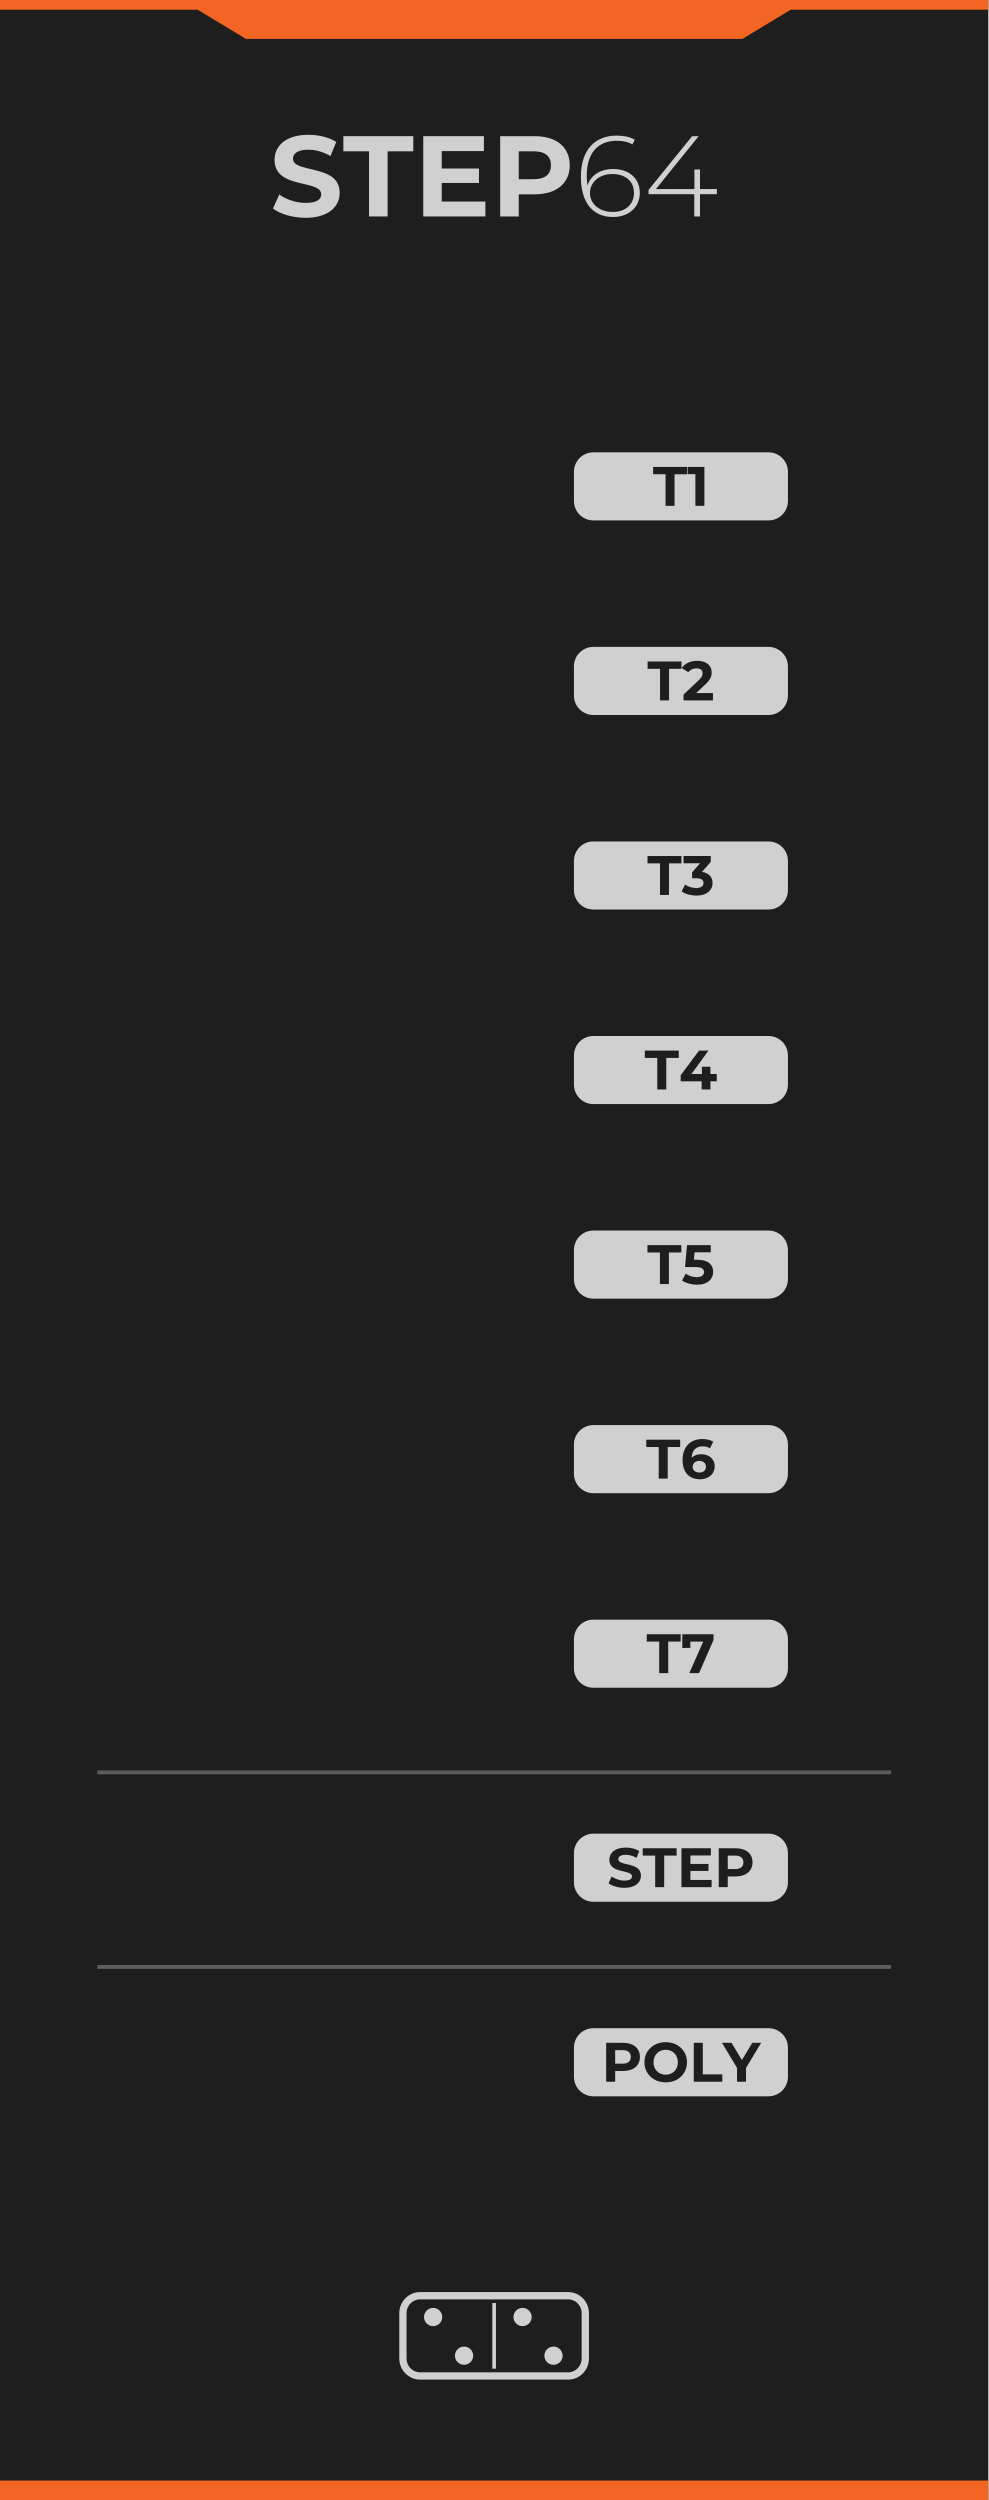
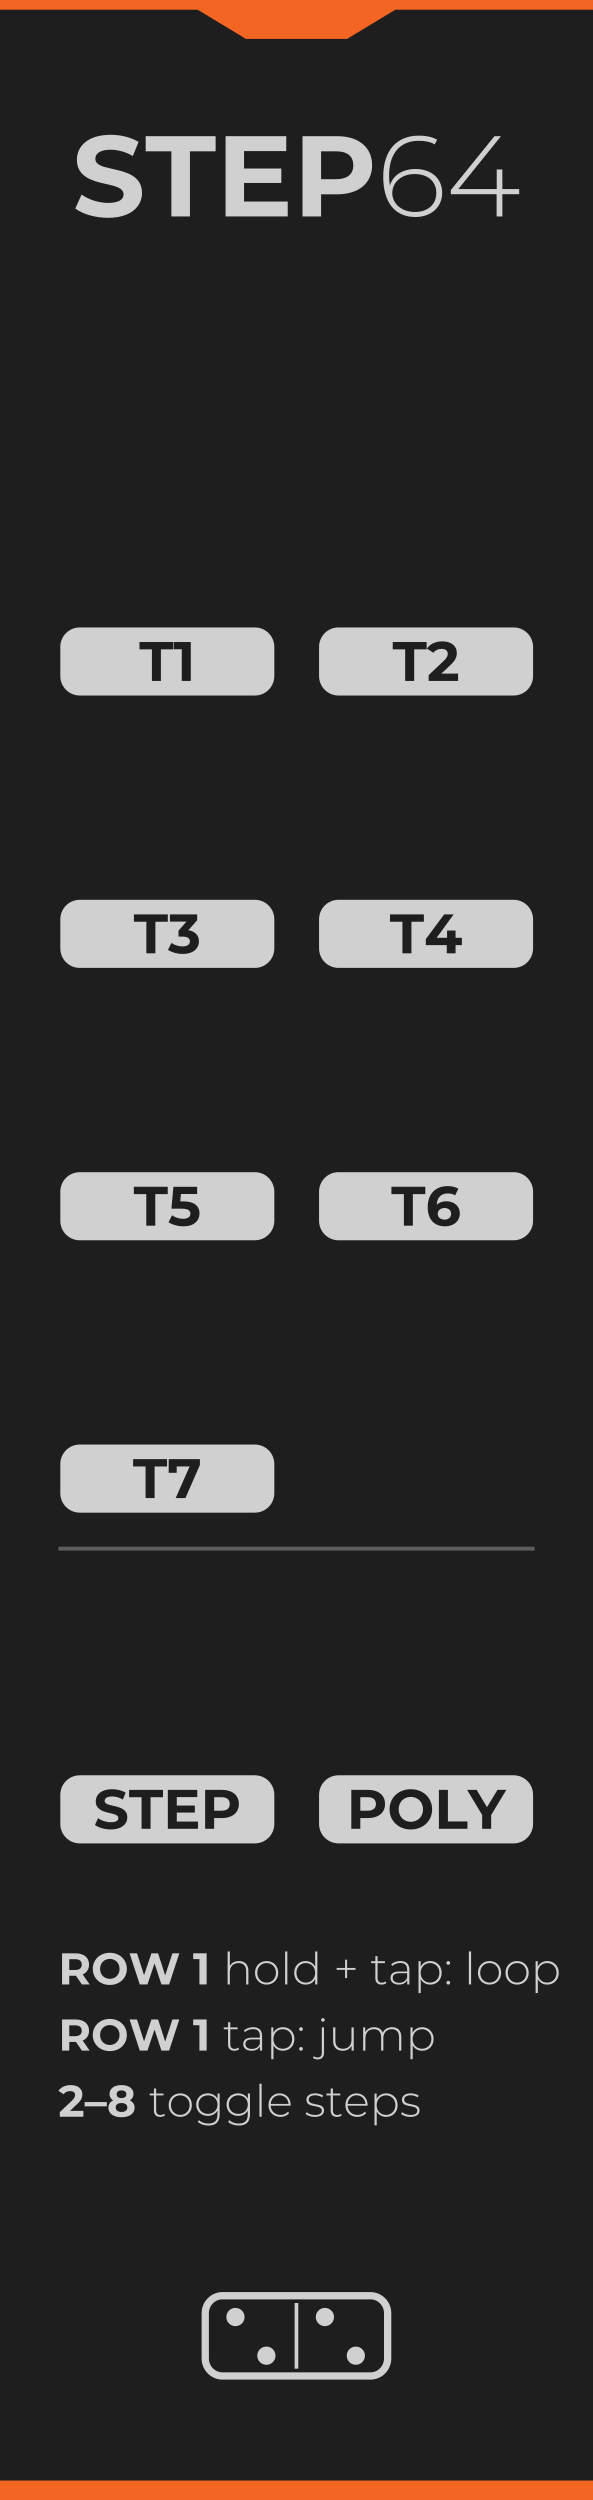
- <svg xmlns="http://www.w3.org/2000/svg" width="50.8mm" height="128.5mm" viewBox="0 0 50.8 128.5">
-   <rect width="50.8" height="128.5" fill="#1e1e1e" />
-   <polygon points="     0,0 50.8,0 50.8,0.5     40.64,0.5 38.16,2.0 12.64,2.0 10.16,0.5     0,0.5   " fill="#f26522" />
-   <rect x="0" y="127.5" width="50.8" height="1.0" fill="#f26522" />
+ <svg xmlns="http://www.w3.org/2000/svg" width="30.48mm" height="128.5mm" viewBox="0 0 30.48 128.5">
+   <rect width="30.48" height="128.5" fill="#1e1e1e" />
+   <polygon points="0,0 30.48,0 30.48,0.5 20.32,0.5 17.84,2.0 12.64,2.0 10.16,0.5 0,0.5" fill="#f26522" />
+   <rect x="0" y="127.5" width="30.48" height="1.0" fill="#f26522" />
  <g id="title">
-     <path fill="#d0d0d0" fill-rule="evenodd" d="M15.709 11.196C16.888 11.196 17.459 10.612 17.459 9.917C17.459 9.485 17.265 9.212 16.982 9.039C16.275 8.607 15.061 8.697 15.061 8.167C15.061 8.076 15.087 7.997 15.138 7.928C15.24 7.791 15.475 7.695 15.845 7.695C16.214 7.695 16.603 7.799 16.988 8.019L17.283 7.295C16.898 7.051 16.369 6.929 15.851 6.929C14.684 6.929 14.112 7.507 14.112 8.214C14.112 8.874 14.545 9.145 15.058 9.31C15.742 9.53 16.511 9.548 16.511 9.988C16.511 10.247 16.281 10.43 15.715 10.43C15.22 10.43 14.707 10.251 14.354 9.999L14.03 10.718C14.399 11.001 15.049 11.196 15.709 11.196Z" />
-     <path fill="#d0d0d0" fill-rule="evenodd" d="M18.968 11.125H19.923V7.778H21.243V7.0H17.648V7.778H18.968Z" />
-     <path fill="#d0d0d0" fill-rule="evenodd" d="M21.755 11.125H24.949V10.359H22.704V9.404H24.619V8.662H22.704V7.766H24.873V7.0H21.755Z" />
-     <path fill="#d0d0d0" fill-rule="evenodd" d="M25.709 11.125H26.664V9.988H27.495C28.603 9.988 29.286 9.416 29.286 8.497C29.286 7.566 28.603 7.0 27.495 7.0H25.709ZM27.442 7.778C28.031 7.778 28.32 8.041 28.32 8.497C28.32 8.945 28.031 9.21 27.442 9.21H26.664V7.778Z" />
-     <path fill="#d0d0d0" fill-rule="evenodd" d="M31.514 11.154C32.303 11.154 32.887 10.665 32.887 9.911C32.887 9.169 32.333 8.685 31.508 8.685C30.884 8.685 30.366 8.992 30.196 9.534C30.166 9.346 30.158 9.163 30.158 9.039C30.158 7.837 30.763 7.236 31.691 7.236C32.005 7.236 32.292 7.291 32.504 7.424L32.628 7.183C32.376 7.026 32.044 6.971 31.691 6.971C30.595 6.971 29.858 7.684 29.858 9.086C29.858 10.371 30.43 11.154 31.514 11.154ZM31.502 10.895C30.736 10.895 30.323 10.412 30.323 9.929C30.323 9.375 30.795 8.945 31.467 8.945C32.166 8.945 32.586 9.328 32.586 9.917C32.586 10.506 32.15 10.895 31.502 10.895Z" />
-     <path fill="#d0d0d0" fill-rule="evenodd" d="M33.335 9.982H35.686V11.125H35.981V9.982H36.847V9.717H35.981V8.709H35.692V9.717H33.715L35.91 7.0H35.574L33.335 9.764Z" />
+     <path fill="#d0d0d0" fill-rule="evenodd" d="M5.549 11.196C6.728 11.196 7.299 10.612 7.299 9.917C7.299 8.837 6.08 8.788 5.372 8.582C5.09 8.5 4.901 8.379 4.901 8.167C4.901 7.908 5.119 7.695 5.685 7.695C6.046 7.695 6.443 7.799 6.828 8.019L7.123 7.295C6.738 7.059 6.209 6.929 5.691 6.929C4.524 6.929 3.952 7.507 3.952 8.214C3.952 9.078 4.732 9.299 5.408 9.448C5.915 9.56 6.351 9.658 6.351 9.988C6.351 10.247 6.121 10.43 5.555 10.43C5.06 10.43 4.54 10.251 4.194 9.999L3.87 10.718C4.239 11.001 4.889 11.196 5.549 11.196Z" />
+     <path fill="#d0d0d0" fill-rule="evenodd" d="M8.808 11.125H9.763V7.778H11.083V7.0H7.488V7.778H8.808Z" />
+     <path fill="#d0d0d0" fill-rule="evenodd" d="M11.595 11.125H14.789V10.359H12.544V9.404H14.459V8.662H12.544V7.766H14.713V7.0H11.595Z" />
+     <path fill="#d0d0d0" fill-rule="evenodd" d="M15.549 11.125H16.504V9.988H17.335C18.431 9.988 19.126 9.416 19.126 8.497C19.126 7.566 18.431 7.0 17.335 7.0H15.549ZM16.504 9.21V7.778H17.282C17.863 7.778 18.16 8.041 18.16 8.497C18.16 8.945 17.863 9.21 17.282 9.21Z" />
+     <path fill="#d0d0d0" fill-rule="evenodd" d="M21.354 11.154C22.143 11.154 22.727 10.665 22.727 9.911C22.727 9.169 22.173 8.685 21.348 8.685C20.719 8.685 20.205 8.992 20.04 9.534C20.008 9.345 19.998 9.165 19.998 9.039C19.998 7.837 20.603 7.236 21.531 7.236C21.845 7.236 22.132 7.291 22.344 7.424L22.468 7.183C22.216 7.033 21.884 6.971 21.531 6.971C20.435 6.971 19.698 7.684 19.698 9.086C19.698 10.375 20.27 11.154 21.354 11.154ZM21.342 10.895C20.576 10.895 20.163 10.412 20.163 9.929C20.163 9.375 20.635 8.945 21.307 8.945C21.998 8.945 22.426 9.328 22.426 9.917C22.426 10.514 21.986 10.895 21.342 10.895Z" />
+     <path fill="#d0d0d0" fill-rule="evenodd" d="M23.175 9.982H25.526V11.125H25.821V9.982H26.687V9.717H25.821V8.709H25.532V9.717H23.558L25.75 7.0H25.414L23.175 9.764Z" />
  </g>
-   <rect x="29.5" y="23.25" width="11" height="3.5" rx="1.0" fill="#d0d0d0" />
-   <g transform="translate(29.5, 0)">
-     <path fill="#1e1e1e" fill-rule="evenodd" d="M4.709 26.0H5.171V24.377H5.811V24.0H4.069V24.377H4.709Z" />
-     <path fill="#1e1e1e" fill-rule="evenodd" d="M6.243 26.0H6.706V24.0H5.843V24.371H6.243Z" />
-   </g>
-   <rect x="29.5" y="33.25" width="11" height="3.5" rx="1.0" fill="#d0d0d0" />
-   <g transform="translate(29.5, 0)">
-     <path fill="#1e1e1e" fill-rule="evenodd" d="M4.426 36.0H4.889V34.377H5.529V34.0H3.786V34.377H4.426Z" />
-     <path fill="#1e1e1e" fill-rule="evenodd" d="M5.634 36.0H7.146V35.623H6.285L6.746 35.189C7.026 34.926 7.08 34.751 7.08 34.557C7.08 34.191 6.783 33.966 6.337 33.966C5.979 33.966 5.695 34.109 5.543 34.337L5.88 34.554C5.979 34.417 6.127 34.354 6.294 34.354C6.504 34.354 6.614 34.443 6.614 34.603C6.614 34.694 6.589 34.806 6.406 34.971L5.634 35.7Z" />
-   </g>
-   <rect x="29.5" y="43.25" width="11" height="3.5" rx="1.0" fill="#d0d0d0" />
-   <g transform="translate(29.5, 0)">
-     <path fill="#1e1e1e" fill-rule="evenodd" d="M4.423 46.0H4.886V44.377H5.526V44.0H3.783V44.377H4.423Z" />
-     <path fill="#1e1e1e" fill-rule="evenodd" d="M6.297 46.034C6.869 46.034 7.126 45.726 7.126 45.389C7.126 45.094 6.942 44.872 6.584 44.813L7.034 44.3V44.0H5.634V44.371H6.485L6.074 44.837V45.143H6.286C6.549 45.143 6.66 45.236 6.66 45.389C6.66 45.549 6.518 45.646 6.286 45.646C6.08 45.646 5.867 45.576 5.714 45.466L5.534 45.82C5.725 45.957 6.019 46.034 6.297 46.034Z" />
-   </g>
-   <rect x="29.5" y="53.25" width="11" height="3.5" rx="1.0" fill="#d0d0d0" />
-   <g transform="translate(29.5, 0)">
-     <path fill="#1e1e1e" fill-rule="evenodd" d="M4.284 56.0H4.747V54.377H5.387V54.0H3.644V54.377H4.284Z" />
-     <path fill="#1e1e1e" fill-rule="evenodd" d="M5.487 55.58H6.564V56.0H7.016V55.58H7.341V55.203H7.016V54.829H6.579V55.203H6.041L6.916 54.0H6.43L5.487 55.269Z" />
-   </g>
-   <rect x="29.5" y="63.25" width="11" height="3.5" rx="1.0" fill="#d0d0d0" />
-   <g transform="translate(29.5, 0)">
-     <path fill="#1e1e1e" fill-rule="evenodd" d="M4.419 66.0H4.881V64.377H5.521V64.0H3.779V64.377H4.419Z" />
-     <path fill="#1e1e1e" fill-rule="evenodd" d="M6.324 66.034C6.896 66.034 7.156 65.726 7.156 65.371C7.156 65.017 6.924 64.751 6.33 64.751H6.166L6.2 64.371H7.033V64.0H5.813L5.71 65.126H6.221C6.587 65.126 6.687 65.231 6.687 65.386C6.687 65.55 6.545 65.646 6.313 65.646C6.107 65.646 5.897 65.576 5.744 65.466L5.561 65.82C5.756 65.957 6.046 66.034 6.324 66.034Z" />
-   </g>
-   <rect x="29.5" y="73.25" width="11" height="3.5" rx="1.0" fill="#d0d0d0" />
-   <g transform="translate(29.5, 0)">
-     <path fill="#1e1e1e" fill-rule="evenodd" d="M4.359 76.0H4.821V74.377H5.461V74.0H3.719V74.377H4.359Z" />
-     <path fill="#1e1e1e" fill-rule="evenodd" d="M6.479 76.034C6.621 76.034 6.75 76.007 6.863 75.953C7.09 75.844 7.236 75.639 7.236 75.369C7.236 75.243 7.205 75.133 7.143 75.04C7.019 74.853 6.806 74.746 6.547 74.746C6.34 74.746 6.172 74.807 6.054 74.926L6.054 74.908C6.074 74.535 6.286 74.343 6.616 74.343C6.753 74.343 6.88 74.367 6.99 74.443L7.161 74.103C7.02 74.011 6.818 73.966 6.604 73.966C6.004 73.966 5.584 74.351 5.584 75.043C5.584 75.689 5.93 76.034 6.479 76.034ZM6.453 75.689C6.23 75.689 6.101 75.563 6.101 75.391C6.101 75.214 6.241 75.091 6.447 75.091C6.653 75.091 6.787 75.209 6.787 75.391C6.787 75.569 6.647 75.689 6.453 75.689Z" />
-   </g>
-   <rect x="29.5" y="83.25" width="11" height="3.5" rx="1.0" fill="#d0d0d0" />
-   <g transform="translate(29.5, 0)">
-     <path fill="#1e1e1e" fill-rule="evenodd" d="M4.383 86.0H4.846V84.377H5.486V84.0H3.743V84.377H4.383Z" />
-     <path fill="#1e1e1e" fill-rule="evenodd" d="M5.929 86.0H6.431L7.174 84.3V84.0H5.571V84.703H5.983V84.377H6.646Z" />
-   </g>
-   <rect x="5.0" y="91.0" width="40.8" height="0.2" fill="#d0d0d0" opacity="0.35" />
-   <rect x="29.5" y="94.25" width="11" height="3.5" rx="1.0" fill="#d0d0d0" />
-   <g transform="translate(29.5, 0)">
-     <path fill="#1e1e1e" fill-rule="evenodd" d="M2.596 97.034C3.167 97.034 3.444 96.751 3.444 96.414C3.444 96.205 3.35 96.072 3.213 95.989C2.87 95.779 2.281 95.823 2.281 95.566C2.281 95.522 2.294 95.483 2.319 95.45C2.368 95.383 2.482 95.337 2.661 95.337C2.84 95.337 3.029 95.388 3.216 95.494L3.359 95.143C3.172 95.025 2.916 94.966 2.664 94.966C2.099 94.966 1.821 95.246 1.821 95.589C1.821 95.909 2.031 96.04 2.28 96.12C2.611 96.227 2.984 96.235 2.984 96.449C2.984 96.574 2.873 96.663 2.599 96.663C2.359 96.663 2.11 96.576 1.939 96.454L1.781 96.803C1.96 96.94 2.276 97.034 2.596 97.034Z" />
-     <path fill="#1e1e1e" fill-rule="evenodd" d="M4.176 97.0H4.639V95.377H5.279V95.0H3.536V95.377H4.176Z" />
-     <path fill="#1e1e1e" fill-rule="evenodd" d="M5.527 97.0H7.076V96.629H5.987V96.166H6.916V95.806H5.987V95.371H7.039V95.0H5.527Z" />
-     <path fill="#1e1e1e" fill-rule="evenodd" d="M7.444 97.0H7.907V96.449H8.31C8.847 96.449 9.179 96.171 9.179 95.726C9.179 95.274 8.847 95.0 8.31 95.0H7.444ZM8.284 95.377C8.57 95.377 8.71 95.505 8.71 95.726C8.71 95.943 8.57 96.071 8.284 96.071H7.907V95.377Z" />
-   </g>
-   <rect x="5.0" y="101.0" width="40.8" height="0.2" fill="#d0d0d0" opacity="0.35" />
-   <rect x="29.5" y="104.25" width="11" height="3.5" rx="1.0" fill="#d0d0d0" />
-   <g transform="translate(29.5, 0)">
-     <path fill="#1e1e1e" fill-rule="evenodd" d="M1.657 107.0H2.12V106.449H2.523C3.06 106.449 3.391 106.171 3.391 105.726C3.391 105.274 3.06 105.0 2.523 105.0H1.657ZM2.497 105.377C2.783 105.377 2.923 105.505 2.923 105.726C2.923 105.943 2.783 106.071 2.497 106.071H2.12V105.377Z" />
-     <path fill="#1e1e1e" fill-rule="evenodd" d="M4.72 107.034C5.189 107.034 5.563 106.793 5.729 106.413C5.84 106.158 5.838 105.835 5.729 105.587C5.563 105.213 5.191 104.966 4.717 104.966C4.092 104.966 3.623 105.406 3.623 106.0C3.623 106.594 4.088 107.034 4.72 107.034ZM4.717 106.64C4.628 106.64 4.545 106.625 4.469 106.594C4.24 106.503 4.091 106.28 4.091 106.0C4.091 105.619 4.359 105.36 4.717 105.36C5.075 105.36 5.343 105.619 5.343 106.0C5.343 106.381 5.075 106.64 4.717 106.64Z" />
-     <path fill="#1e1e1e" fill-rule="evenodd" d="M6.16 107.0H7.626V106.623H6.623V105.0H6.16Z" />
-     <path fill="#1e1e1e" fill-rule="evenodd" d="M8.383 107.0H8.846V106.292L9.623 105.0H9.169L8.633 105.888L8.1 105.0H7.609L8.383 106.287Z" />
-   </g>
-   <g transform="translate(20.71,118.0) scale(0.75)">
+   <rect x="3.10" y="32.25" width="11" height="3.5" rx="1" fill="#d0d0d0" />
+   <path fill="#1e1e1e" fill-rule="evenodd" d="M7.809 35.0H8.271V33.377H8.911V33.0H7.169V33.377H7.809Z" />
+   <path fill="#1e1e1e" fill-rule="evenodd" d="M9.343 35.0H9.806V33.0H8.943V33.371H9.343Z" />
+   <rect x="16.40" y="32.25" width="11" height="3.5" rx="1" fill="#d0d0d0" />
+   <path fill="#1e1e1e" fill-rule="evenodd" d="M20.826 35.0H21.289V33.377H21.929V33.0H20.186V33.377H20.826Z" />
+   <path fill="#1e1e1e" fill-rule="evenodd" d="M22.034 35.0H23.546V34.623H22.686L23.146 34.189C23.426 33.931 23.48 33.751 23.48 33.557C23.48 33.191 23.183 32.966 22.737 32.966C22.375 32.966 22.099 33.109 21.943 33.337L22.28 33.554C22.375 33.417 22.523 33.354 22.694 33.354C22.904 33.354 23.014 33.447 23.014 33.603C23.014 33.698 22.985 33.804 22.806 33.971L22.034 34.7Z" />
+   <rect x="3.10" y="46.25" width="11" height="3.5" rx="1" fill="#d0d0d0" />
+   <path fill="#1e1e1e" fill-rule="evenodd" d="M7.523 49.0H7.986V47.377H8.626V47.0H6.883V47.377H7.523Z" />
+   <path fill="#1e1e1e" fill-rule="evenodd" d="M9.397 49.034C9.963 49.034 10.226 48.726 10.226 48.389C10.226 48.091 10.041 47.872 9.683 47.811L10.134 47.3V47.0H8.734V47.371H9.583L9.174 47.837V48.143H9.386C9.649 48.143 9.76 48.24 9.76 48.389C9.76 48.552 9.618 48.646 9.386 48.646C9.176 48.646 8.967 48.58 8.814 48.466L8.634 48.82C8.829 48.957 9.115 49.034 9.397 49.034Z" />
+   <rect x="16.40" y="46.25" width="11" height="3.5" rx="1" fill="#d0d0d0" />
+   <path fill="#1e1e1e" fill-rule="evenodd" d="M20.684 49.0H21.147V47.377H21.787V47.0H20.044V47.377H20.684Z" />
+   <path fill="#1e1e1e" fill-rule="evenodd" d="M21.887 48.58H22.964V49.0H23.416V48.58H23.741V48.203H23.416V47.829H22.979V48.203H22.444L23.316 47.0H22.83L21.887 48.269Z" />
+   <rect x="3.10" y="60.25" width="11" height="3.5" rx="1" fill="#d0d0d0" />
+   <path fill="#1e1e1e" fill-rule="evenodd" d="M7.519 63.0H7.981V61.377H8.621V61.0H6.879V61.377H7.519Z" />
+   <path fill="#1e1e1e" fill-rule="evenodd" d="M9.424 63.034C9.996 63.034 10.256 62.726 10.256 62.371C10.256 62.017 10.019 61.751 9.43 61.751H9.267L9.299 61.371H10.133V61.0H8.913L8.81 62.126H9.321C9.681 62.126 9.787 62.231 9.787 62.386C9.787 62.55 9.645 62.646 9.413 62.646C9.207 62.646 8.997 62.58 8.844 62.466L8.661 62.82C8.856 62.957 9.146 63.034 9.424 63.034Z" />
+   <rect x="16.40" y="60.25" width="11" height="3.5" rx="1" fill="#d0d0d0" />
+   <path fill="#1e1e1e" fill-rule="evenodd" d="M20.759 63.0H21.221V61.377H21.861V61.0H20.119V61.377H20.759Z" />
+   <path fill="#1e1e1e" fill-rule="evenodd" d="M22.879 63.034C23.301 63.034 23.636 62.78 23.636 62.369C23.636 61.991 23.336 61.746 22.947 61.746C22.736 61.746 22.571 61.806 22.453 61.926C22.464 61.541 22.68 61.343 23.016 61.343C23.149 61.343 23.28 61.367 23.39 61.443L23.561 61.103C23.42 61.011 23.218 60.966 23.004 60.966C22.404 60.966 21.984 61.351 21.984 62.043C21.984 62.69 22.326 63.034 22.879 63.034ZM22.853 62.689C22.632 62.689 22.501 62.563 22.501 62.391C22.501 62.216 22.641 62.091 22.847 62.091C23.053 62.091 23.187 62.209 23.187 62.391C23.187 62.574 23.047 62.689 22.853 62.689Z" />
+   <rect x="3.10" y="74.25" width="11" height="3.5" rx="1" fill="#d0d0d0" />
+   <path fill="#1e1e1e" fill-rule="evenodd" d="M7.483 77.0H7.946V75.377H8.586V75.0H6.843V75.377H7.483Z" />
+   <path fill="#1e1e1e" fill-rule="evenodd" d="M9.029 77.0H9.531L10.274 75.3V75.0H8.671V75.703H9.083V75.377H9.746Z" />
+   <rect x="3.10" y="91.25" width="11" height="3.5" rx="1" fill="#d0d0d0" />
+   <path fill="#1e1e1e" fill-rule="evenodd" d="M5.696 94.034C6.267 94.034 6.544 93.751 6.544 93.414C6.544 92.89 5.953 92.867 5.61 92.767C5.473 92.727 5.381 92.669 5.381 92.566C5.381 92.44 5.487 92.337 5.761 92.337C5.937 92.337 6.129 92.388 6.316 92.494L6.459 92.143C6.272 92.029 6.016 91.966 5.764 91.966C5.199 91.966 4.921 92.246 4.921 92.589C4.921 93.008 5.3 93.115 5.627 93.187C5.873 93.241 6.084 93.289 6.084 93.449C6.084 93.574 5.973 93.663 5.699 93.663C5.459 93.663 5.206 93.576 5.039 93.454L4.881 93.803C5.06 93.94 5.376 94.034 5.696 94.034Z" />
+   <path fill="#1e1e1e" fill-rule="evenodd" d="M7.276 94.0H7.739V92.377H8.379V92.0H6.636V92.377H7.276Z" />
+   <path fill="#1e1e1e" fill-rule="evenodd" d="M8.627 94.0H10.176V93.629H9.087V93.166H10.016V92.806H9.087V92.371H10.139V92.0H8.627Z" />
+   <path fill="#1e1e1e" fill-rule="evenodd" d="M10.544 94.0H11.007V93.449H11.41C11.941 93.449 12.279 93.171 12.279 92.726C12.279 92.274 11.941 92.0 11.41 92.0H10.544ZM11.007 93.071V92.377H11.384C11.666 92.377 11.81 92.505 11.81 92.726C11.81 92.943 11.666 93.071 11.384 93.071Z" />
+   <rect x="16.40" y="91.25" width="11" height="3.5" rx="1" fill="#d0d0d0" />
+   <path fill="#1e1e1e" fill-rule="evenodd" d="M18.057 94.0H18.52V93.449H18.923C19.454 93.449 19.791 93.171 19.791 92.726C19.791 92.274 19.454 92.0 18.923 92.0H18.057ZM18.52 93.071V92.377H18.897C19.179 92.377 19.323 92.505 19.323 92.726C19.323 92.943 19.179 93.071 18.897 93.071Z" />
+   <path fill="#1e1e1e" fill-rule="evenodd" d="M21.117 94.034C21.75 94.034 22.211 93.594 22.211 93.0C22.211 92.406 21.75 91.966 21.117 91.966C20.485 91.966 20.023 92.406 20.023 93.0C20.023 93.594 20.485 94.034 21.117 94.034ZM21.117 93.64C20.763 93.64 20.491 93.377 20.491 93.0C20.491 92.623 20.763 92.36 21.117 92.36C21.471 92.36 21.743 92.623 21.743 93.0C21.743 93.377 21.471 93.64 21.117 93.64Z" />
+   <path fill="#1e1e1e" fill-rule="evenodd" d="M22.56 94.0H24.026V93.623H23.023V92.0H22.56Z" />
+   <path fill="#1e1e1e" fill-rule="evenodd" d="M24.783 94.0H25.246V93.291L26.023 92.0H25.569L25.031 92.889L24.5 92.0H24.009L24.783 93.289Z" />
+   <rect x="3.0" y="79.50" width="24.48" height="0.2" fill="#d0d0d0" opacity="0.35" />
+   <path fill="#d0d0d0" fill-rule="evenodd" d="M3.19 102.0H3.56V101.554H3.901L4.209 102.0H4.607L4.25 101.486C4.458 101.394 4.577 101.218 4.577 100.981C4.577 100.621 4.318 100.4 3.873 100.4H3.19ZM3.56 101.259V100.702H3.862C4.087 100.702 4.202 100.804 4.202 100.981C4.202 101.154 4.087 101.259 3.862 101.259Z" />
+   <path fill="#d0d0d0" fill-rule="evenodd" d="M5.645 102.027C6.15 102.027 6.52 101.675 6.52 101.2C6.52 100.725 6.15 100.373 5.645 100.373C5.139 100.373 4.769 100.725 4.769 101.2C4.769 101.675 5.139 102.027 5.645 102.027ZM5.645 101.712C5.361 101.712 5.144 101.502 5.144 101.2C5.144 100.898 5.361 100.688 5.645 100.688C5.928 100.688 6.145 100.898 6.145 101.2C6.145 101.502 5.928 101.712 5.645 101.712Z" />
+   <path fill="#d0d0d0" fill-rule="evenodd" d="M7.185 102.0H7.581L7.944 100.917L8.296 102.0H8.694L9.217 100.4H8.863L8.49 101.534L8.125 100.4H7.782L7.405 101.525L7.043 100.4H6.659Z" />
+   <path fill="#d0d0d0" fill-rule="evenodd" d="M10.25 102.0H10.621V100.4H9.93V100.697H10.25Z" />
+   <path fill="#d0d0d0" fill-rule="evenodd" d="M11.699 102.0H11.814V101.365C11.814 101.081 11.986 100.901 12.266 100.901C12.51 100.901 12.653 101.044 12.653 101.312V102.0H12.767V101.303C12.767 100.968 12.572 100.798 12.282 100.798C12.06 100.798 11.896 100.894 11.814 101.056V100.304H11.699Z" />
+   <path fill="#d0d0d0" fill-rule="evenodd" d="M13.704 102.009C14.047 102.009 14.301 101.755 14.301 101.403C14.301 101.047 14.047 100.798 13.704 100.798C13.361 100.798 13.107 101.047 13.107 101.403C13.107 101.755 13.361 102.009 13.704 102.009ZM13.704 101.906C13.43 101.906 13.224 101.701 13.224 101.403C13.224 101.102 13.43 100.901 13.704 100.901C13.978 100.901 14.184 101.102 14.184 101.403C14.184 101.701 13.978 101.906 13.704 101.906Z" />
+   <path fill="#d0d0d0" fill-rule="evenodd" d="M14.655 102.0H14.769V100.304H14.655Z" />
+   <path fill="#d0d0d0" fill-rule="evenodd" d="M15.711 102.009C15.927 102.009 16.109 101.902 16.2 101.719V102.0H16.312V100.304H16.198V101.081C16.1 100.901 15.921 100.798 15.711 100.798C15.377 100.798 15.121 101.042 15.121 101.403C15.121 101.76 15.377 102.009 15.711 102.009ZM15.718 101.906C15.443 101.906 15.238 101.701 15.238 101.403C15.238 101.102 15.443 100.901 15.718 100.901C15.992 100.901 16.198 101.102 16.198 101.403C16.198 101.701 15.992 101.906 15.718 101.906Z" />
+   <path fill="#d0d0d0" fill-rule="evenodd" d="M17.738 101.673H17.841V101.25H18.275V101.152H17.841V100.727H17.738V101.152H17.304V101.25H17.738Z" />
+   <path fill="#d0d0d0" fill-rule="evenodd" d="M19.617 102.009C19.709 102.009 19.801 101.982 19.862 101.925L19.814 101.845C19.765 101.889 19.703 101.911 19.629 101.911C19.482 101.911 19.407 101.826 19.407 101.673V100.905H19.786V100.807H19.407V100.546H19.293V100.807H19.073V100.905H19.293V101.685C19.293 101.886 19.407 102.009 19.617 102.009Z" />
+   <path fill="#d0d0d0" fill-rule="evenodd" d="M20.931 102.0H21.041V101.243C21.041 100.948 20.877 100.798 20.582 100.798C20.396 100.798 20.223 100.86 20.104 100.967L20.161 101.049C20.259 100.961 20.408 100.898 20.573 100.898C20.809 100.898 20.927 101.012 20.927 101.239V101.335H20.518C20.184 101.335 20.072 101.486 20.072 101.669C20.072 101.87 20.234 102.009 20.502 102.009C20.712 102.009 20.858 101.925 20.931 101.787ZM20.927 101.648C20.86 101.822 20.719 101.915 20.518 101.915C20.307 101.915 20.186 101.819 20.186 101.664C20.186 101.527 20.273 101.424 20.52 101.424H20.927Z" />
+   <path fill="#d0d0d0" fill-rule="evenodd" d="M22.111 102.009C22.449 102.009 22.701 101.765 22.701 101.403C22.701 101.285 22.675 101.179 22.623 101.088C22.519 100.905 22.336 100.798 22.111 100.798C21.894 100.798 21.716 100.905 21.622 101.088V100.807H21.512V102.443H21.626V101.726C21.721 101.906 21.901 102.009 22.111 102.009ZM22.104 101.906C21.83 101.906 21.624 101.705 21.624 101.403C21.624 101.106 21.83 100.901 22.104 100.901C22.378 100.901 22.586 101.106 22.586 101.403C22.586 101.705 22.378 101.906 22.104 101.906Z" />
+   <path fill="#d0d0d0" fill-rule="evenodd" d="M23.041 100.992C23.093 100.992 23.137 100.949 23.137 100.894C23.137 100.839 23.093 100.798 23.041 100.798C22.989 100.798 22.945 100.839 22.945 100.894C22.945 100.949 22.989 100.992 23.041 100.992ZM23.041 102.009C23.093 102.009 23.137 101.966 23.137 101.911C23.137 101.856 23.093 101.815 23.041 101.815C22.989 101.815 22.945 101.856 22.945 101.911C22.945 101.966 22.989 102.009 23.041 102.009Z" />
+   <path fill="#d0d0d0" fill-rule="evenodd" d="M24.099 102.0H24.214V100.304H24.099Z" />
+   <path fill="#d0d0d0" fill-rule="evenodd" d="M25.162 102.009C25.505 102.009 25.759 101.755 25.759 101.403C25.759 101.047 25.505 100.798 25.162 100.798C24.819 100.798 24.566 101.047 24.566 101.403C24.566 101.755 24.819 102.009 25.162 102.009ZM25.162 101.906C24.888 101.906 24.682 101.701 24.682 101.403C24.682 101.102 24.888 100.901 25.162 100.901C25.437 100.901 25.642 101.102 25.642 101.403C25.642 101.701 25.437 101.906 25.162 101.906Z" />
+   <path fill="#d0d0d0" fill-rule="evenodd" d="M26.579 102.009C26.922 102.009 27.176 101.755 27.176 101.403C27.176 101.047 26.922 100.798 26.579 100.798C26.237 100.798 25.983 101.047 25.983 101.403C25.983 101.755 26.237 102.009 26.579 102.009ZM26.579 101.906C26.305 101.906 26.099 101.701 26.099 101.403C26.099 101.102 26.305 100.901 26.579 100.901C26.854 100.901 27.059 101.102 27.059 101.403C27.059 101.701 26.854 101.906 26.579 101.906Z" />
+   <path fill="#d0d0d0" fill-rule="evenodd" d="M28.129 102.009C28.467 102.009 28.719 101.765 28.719 101.403C28.719 101.285 28.693 101.179 28.641 101.088C28.538 100.905 28.355 100.798 28.129 100.798C27.913 100.798 27.734 100.905 27.64 101.088V100.807H27.53V102.443H27.645V101.726C27.739 101.906 27.919 102.009 28.129 102.009ZM28.122 101.906C27.848 101.906 27.642 101.705 27.642 101.403C27.642 101.106 27.848 100.901 28.122 100.901C28.397 100.901 28.605 101.106 28.605 101.403C28.605 101.705 28.397 101.906 28.122 101.906Z" />
+   <path fill="#d0d0d0" fill-rule="evenodd" d="M3.19 105.4H3.56V104.954H3.901L4.209 105.4H4.607L4.25 104.886C4.458 104.794 4.577 104.618 4.577 104.381C4.577 104.021 4.318 103.8 3.873 103.8H3.19ZM3.56 104.659V104.102H3.862C4.087 104.102 4.202 104.204 4.202 104.381C4.202 104.554 4.087 104.659 3.862 104.659Z" />
+   <path fill="#d0d0d0" fill-rule="evenodd" d="M5.645 105.427C6.15 105.427 6.52 105.075 6.52 104.6C6.52 104.125 6.15 103.773 5.645 103.773C5.139 103.773 4.769 104.125 4.769 104.6C4.769 105.075 5.139 105.427 5.645 105.427ZM5.645 105.112C5.361 105.112 5.144 104.902 5.144 104.6C5.144 104.298 5.361 104.088 5.645 104.088C5.928 104.088 6.145 104.298 6.145 104.6C6.145 104.902 5.928 105.112 5.645 105.112Z" />
+   <path fill="#d0d0d0" fill-rule="evenodd" d="M7.185 105.4H7.581L7.944 104.317L8.296 105.4H8.694L9.217 103.8H8.863L8.49 104.934L8.125 103.8H7.782L7.405 104.925L7.043 103.8H6.659Z" />
+   <path fill="#d0d0d0" fill-rule="evenodd" d="M10.25 105.4H10.621V103.8H9.93V104.097H10.25Z" />
+   <path fill="#d0d0d0" fill-rule="evenodd" d="M12.047 105.409C12.138 105.409 12.23 105.382 12.291 105.325L12.243 105.245C12.195 105.289 12.133 105.311 12.058 105.311C11.912 105.311 11.837 105.226 11.837 105.073V104.305H12.216V104.207H11.837V103.946H11.722V104.207H11.503V104.305H11.722V105.085C11.722 105.286 11.837 105.409 12.047 105.409Z" />
+   <path fill="#d0d0d0" fill-rule="evenodd" d="M13.361 105.4H13.471V104.643C13.471 104.348 13.307 104.198 13.011 104.198C12.826 104.198 12.653 104.26 12.534 104.367L12.591 104.449C12.688 104.361 12.838 104.298 13.002 104.298C13.238 104.298 13.357 104.412 13.357 104.639V104.735H12.947C12.614 104.735 12.502 104.886 12.502 105.069C12.502 105.27 12.663 105.409 12.931 105.409C13.142 105.409 13.288 105.325 13.361 105.187ZM13.357 105.048C13.29 105.222 13.149 105.315 12.947 105.315C12.737 105.315 12.616 105.219 12.616 105.064C12.616 104.927 12.703 104.824 12.95 104.824H13.357Z" />
+   <path fill="#d0d0d0" fill-rule="evenodd" d="M14.541 105.409C14.879 105.409 15.13 105.165 15.13 104.803C15.13 104.685 15.104 104.579 15.053 104.488C14.949 104.305 14.766 104.198 14.541 104.198C14.324 104.198 14.146 104.305 14.051 104.488V104.207H13.942V105.843H14.056V105.126C14.15 105.306 14.33 105.409 14.541 105.409ZM14.534 105.306C14.259 105.306 14.054 105.105 14.054 104.803C14.054 104.506 14.259 104.301 14.534 104.301C14.808 104.301 15.016 104.506 15.016 104.803C15.016 105.105 14.808 105.306 14.534 105.306Z" />
+   <path fill="#d0d0d0" fill-rule="evenodd" d="M15.471 104.392C15.523 104.392 15.567 104.349 15.567 104.294C15.567 104.239 15.523 104.198 15.471 104.198C15.419 104.198 15.375 104.239 15.375 104.294C15.375 104.349 15.419 104.392 15.471 104.392ZM15.471 105.409C15.523 105.409 15.567 105.366 15.567 105.311C15.567 105.256 15.523 105.215 15.471 105.215C15.419 105.215 15.375 105.256 15.375 105.311C15.375 105.366 15.419 105.409 15.471 105.409Z" />
+   <path fill="#d0d0d0" fill-rule="evenodd" d="M16.598 103.917C16.653 103.917 16.691 103.875 16.691 103.823C16.691 103.771 16.65 103.731 16.598 103.731C16.546 103.731 16.504 103.773 16.504 103.825C16.504 103.874 16.546 103.917 16.598 103.917ZM16.333 105.853C16.54 105.853 16.655 105.72 16.655 105.519V104.207H16.541V105.514C16.541 105.674 16.469 105.754 16.326 105.754C16.245 105.754 16.18 105.732 16.131 105.688L16.086 105.773C16.144 105.827 16.238 105.853 16.333 105.853Z" />
+   <path fill="#d0d0d0" fill-rule="evenodd" d="M17.622 105.409C17.832 105.409 17.993 105.311 18.072 105.146V105.4H18.182V104.207H18.067V104.842C18.067 105.126 17.902 105.306 17.631 105.306C17.381 105.306 17.238 105.163 17.238 104.895V104.207H17.123V104.904C17.123 105.239 17.317 105.409 17.622 105.409Z" />
+   <path fill="#d0d0d0" fill-rule="evenodd" d="M18.666 105.4H18.781V104.765C18.781 104.481 18.946 104.301 19.217 104.301C19.452 104.301 19.59 104.444 19.59 104.712V105.4H19.704V104.765C19.704 104.481 19.869 104.301 20.141 104.301C20.375 104.301 20.513 104.444 20.513 104.712V105.4H20.627V104.703C20.627 104.368 20.442 104.198 20.152 104.198C19.92 104.198 19.749 104.312 19.67 104.486C19.606 104.294 19.446 104.198 19.233 104.198C19.017 104.198 18.855 104.296 18.776 104.461V104.207H18.666Z" />
+   <path fill="#d0d0d0" fill-rule="evenodd" d="M21.697 105.409C22.035 105.409 22.287 105.165 22.287 104.803C22.287 104.685 22.261 104.579 22.209 104.488C22.106 104.305 21.923 104.198 21.697 104.198C21.481 104.198 21.302 104.305 21.208 104.488V104.207H21.098V105.843H21.213V105.126C21.307 105.306 21.487 105.409 21.697 105.409ZM21.69 105.306C21.416 105.306 21.21 105.105 21.21 104.803C21.21 104.506 21.416 104.301 21.69 104.301C21.965 104.301 22.173 104.506 22.173 104.803C22.173 105.105 21.965 105.306 21.69 105.306Z" />
+   <path fill="#d0d0d0" fill-rule="evenodd" d="M3.075 108.8H4.285V108.498H3.597L3.965 108.151C4.189 107.945 4.232 107.801 4.232 107.646C4.232 107.353 3.994 107.173 3.638 107.173C3.348 107.173 3.127 107.287 3.002 107.47L3.272 107.643C3.348 107.534 3.466 107.483 3.603 107.483C3.771 107.483 3.859 107.557 3.859 107.682C3.859 107.758 3.836 107.843 3.693 107.977L3.075 108.56Z" />
+   <path fill="#d0d0d0" fill-rule="evenodd" d="M4.349 108.267H5.491V108.046H4.349Z" />
+   <path fill="#d0d0d0" fill-rule="evenodd" d="M6.243 108.827C6.65 108.827 6.92 108.638 6.92 108.336C6.92 108.165 6.831 108.035 6.675 107.959C6.794 107.886 6.863 107.773 6.863 107.63C6.863 107.346 6.614 107.173 6.243 107.173C5.878 107.173 5.629 107.346 5.629 107.63C5.629 107.773 5.695 107.883 5.814 107.959C5.661 108.035 5.571 108.165 5.571 108.336C5.571 108.638 5.841 108.827 6.243 108.827ZM6.243 107.842C6.094 107.842 5.997 107.768 5.997 107.646C5.997 107.518 6.094 107.445 6.243 107.445C6.393 107.445 6.495 107.518 6.495 107.646C6.495 107.768 6.399 107.842 6.243 107.842ZM6.243 108.555C6.061 108.555 5.946 108.468 5.946 108.325C5.946 108.181 6.061 108.096 6.243 108.096C6.429 108.096 6.545 108.181 6.545 108.325C6.545 108.468 6.429 108.555 6.243 108.555Z" />
+   <path fill="#d0d0d0" fill-rule="evenodd" d="M8.237 108.809C8.328 108.809 8.42 108.782 8.481 108.725L8.433 108.645C8.384 108.689 8.323 108.711 8.248 108.711C8.102 108.711 8.026 108.626 8.026 108.473V107.705H8.406V107.607H8.026V107.346H7.912V107.607H7.693V107.705H7.912V108.485C7.912 108.686 8.026 108.809 8.237 108.809Z" />
+   <path fill="#d0d0d0" fill-rule="evenodd" d="M9.265 108.809C9.608 108.809 9.862 108.555 9.862 108.203C9.862 107.847 9.608 107.598 9.265 107.598C8.922 107.598 8.669 107.847 8.669 108.203C8.669 108.555 8.922 108.809 9.265 108.809ZM9.265 108.706C8.991 108.706 8.785 108.501 8.785 108.203C8.785 107.902 8.991 107.701 9.265 107.701C9.539 107.701 9.745 107.902 9.745 108.203C9.745 108.501 9.539 108.706 9.265 108.706Z" />
+   <path fill="#d0d0d0" fill-rule="evenodd" d="M10.712 109.253C11.096 109.253 11.29 109.071 11.29 108.672V107.607H11.181V107.877C11.086 107.7 10.899 107.598 10.68 107.598C10.342 107.598 10.086 107.833 10.086 108.176C10.086 108.519 10.342 108.757 10.68 108.757C10.896 108.757 11.082 108.656 11.176 108.482V108.686C11.176 109.003 11.027 109.15 10.71 109.15C10.518 109.15 10.346 109.086 10.227 108.976L10.166 109.063C10.288 109.185 10.496 109.253 10.712 109.253ZM10.689 108.654C10.41 108.654 10.202 108.459 10.202 108.176C10.202 107.893 10.41 107.701 10.689 107.701C10.973 107.701 11.178 107.893 11.178 108.176C11.178 108.459 10.973 108.654 10.689 108.654Z" />
+   <path fill="#d0d0d0" fill-rule="evenodd" d="M12.271 109.253C12.655 109.253 12.849 109.071 12.849 108.672V107.607H12.739V107.877C12.645 107.7 12.458 107.598 12.239 107.598C11.901 107.598 11.645 107.833 11.645 108.176C11.645 108.519 11.901 108.757 12.239 108.757C12.455 108.757 12.64 108.656 12.735 108.482V108.686C12.735 109.003 12.586 109.15 12.269 109.15C12.077 109.15 11.905 109.086 11.786 108.976L11.725 109.063C11.846 109.185 12.054 109.253 12.271 109.253ZM12.248 108.654C11.969 108.654 11.761 108.459 11.761 108.176C11.761 107.893 11.969 107.701 12.248 107.701C12.531 107.701 12.737 107.893 12.737 108.176C12.737 108.459 12.531 108.654 12.248 108.654Z" />
+   <path fill="#d0d0d0" fill-rule="evenodd" d="M13.334 108.8H13.448V107.104H13.334Z" />
+   <path fill="#d0d0d0" fill-rule="evenodd" d="M14.415 108.809C14.598 108.809 14.758 108.743 14.865 108.615L14.799 108.539C14.707 108.652 14.57 108.706 14.417 108.706C14.134 108.706 13.926 108.514 13.912 108.231H14.938C14.938 108.222 14.941 108.208 14.941 108.199C14.941 107.842 14.696 107.598 14.371 107.598C14.042 107.598 13.8 107.847 13.8 108.203C13.8 108.555 14.054 108.809 14.415 108.809ZM13.914 108.142C13.933 107.886 14.12 107.698 14.371 107.698C14.623 107.698 14.813 107.886 14.831 108.142Z" />
+   <path fill="#d0d0d0" fill-rule="evenodd" d="M16.184 108.809C16.489 108.809 16.655 108.677 16.655 108.482C16.655 108.286 16.513 108.219 16.344 108.183C16.118 108.134 15.864 108.123 15.864 107.922C15.864 107.794 15.968 107.698 16.2 107.698C16.328 107.698 16.458 107.733 16.559 107.806L16.611 107.714C16.517 107.644 16.352 107.598 16.202 107.598C15.901 107.598 15.75 107.745 15.75 107.925C15.75 108.126 15.891 108.197 16.061 108.233C16.286 108.282 16.541 108.29 16.541 108.485C16.541 108.619 16.442 108.709 16.189 108.709C16.012 108.709 15.85 108.644 15.759 108.565L15.706 108.656C15.801 108.744 15.986 108.809 16.184 108.809Z" />
+   <path fill="#d0d0d0" fill-rule="evenodd" d="M17.322 108.809C17.414 108.809 17.506 108.782 17.567 108.725L17.519 108.645C17.47 108.689 17.408 108.711 17.334 108.711C17.187 108.711 17.112 108.626 17.112 108.473V107.705H17.491V107.607H17.112V107.346H16.998V107.607H16.778V107.705H16.998V108.485C16.998 108.686 17.112 108.809 17.322 108.809Z" />
+   <path fill="#d0d0d0" fill-rule="evenodd" d="M18.369 108.809C18.552 108.809 18.713 108.743 18.819 108.615L18.753 108.539C18.662 108.652 18.524 108.706 18.371 108.706C18.088 108.706 17.88 108.514 17.866 108.231H18.893C18.893 108.222 18.895 108.208 18.895 108.199C18.895 107.842 18.65 107.598 18.326 107.598C17.997 107.598 17.754 107.847 17.754 108.203C17.754 108.555 18.008 108.809 18.369 108.809ZM17.869 108.142C17.887 107.886 18.074 107.698 18.326 107.698C18.577 107.698 18.767 107.886 18.785 108.142Z" />
+   <path fill="#d0d0d0" fill-rule="evenodd" d="M19.848 108.809C20.186 108.809 20.438 108.565 20.438 108.203C20.438 108.085 20.412 107.979 20.36 107.888C20.256 107.705 20.074 107.598 19.848 107.598C19.632 107.598 19.453 107.705 19.359 107.888V107.607H19.249V109.243H19.363V108.526C19.458 108.706 19.638 108.809 19.848 108.809ZM19.841 108.706C19.567 108.706 19.361 108.505 19.361 108.203C19.361 107.906 19.567 107.701 19.841 107.701C20.115 107.701 20.323 107.906 20.323 108.203C20.323 108.505 20.115 108.706 19.841 108.706Z" />
+   <path fill="#d0d0d0" fill-rule="evenodd" d="M21.094 108.809C21.398 108.809 21.565 108.677 21.565 108.482C21.565 108.286 21.423 108.219 21.254 108.183C21.028 108.134 20.774 108.123 20.774 107.922C20.774 107.794 20.878 107.698 21.11 107.698C21.238 107.698 21.368 107.733 21.469 107.806L21.521 107.714C21.427 107.644 21.261 107.598 21.112 107.598C20.81 107.598 20.659 107.745 20.659 107.925C20.659 108.126 20.801 108.197 20.97 108.233C21.196 108.282 21.45 108.29 21.45 108.485C21.45 108.619 21.351 108.709 21.098 108.709C20.922 108.709 20.76 108.644 20.669 108.565L20.616 108.656C20.71 108.744 20.896 108.809 21.094 108.809Z" />
+   <g transform="translate(10.55,118.0) scale(0.75)">
    <rect x="0" y="0" width="12.5" height="5.5" rx="1.18" ry="1.2" fill="none" stroke="#d0d0d0" stroke-width="0.5" />
    <rect x="6.125" y="0.5" width="0.25" height="4.5" fill="#d0d0d0" />
    <circle cx="2.07" cy="1.46" r="0.625" fill="#d0d0d0" />
    <circle cx="4.19" cy="4.11" r="0.625" fill="#d0d0d0" />
    <circle cx="8.20" cy="1.46" r="0.625" fill="#d0d0d0" />
    <circle cx="10.32" cy="4.11" r="0.625" fill="#d0d0d0" />
  </g>
</svg>
